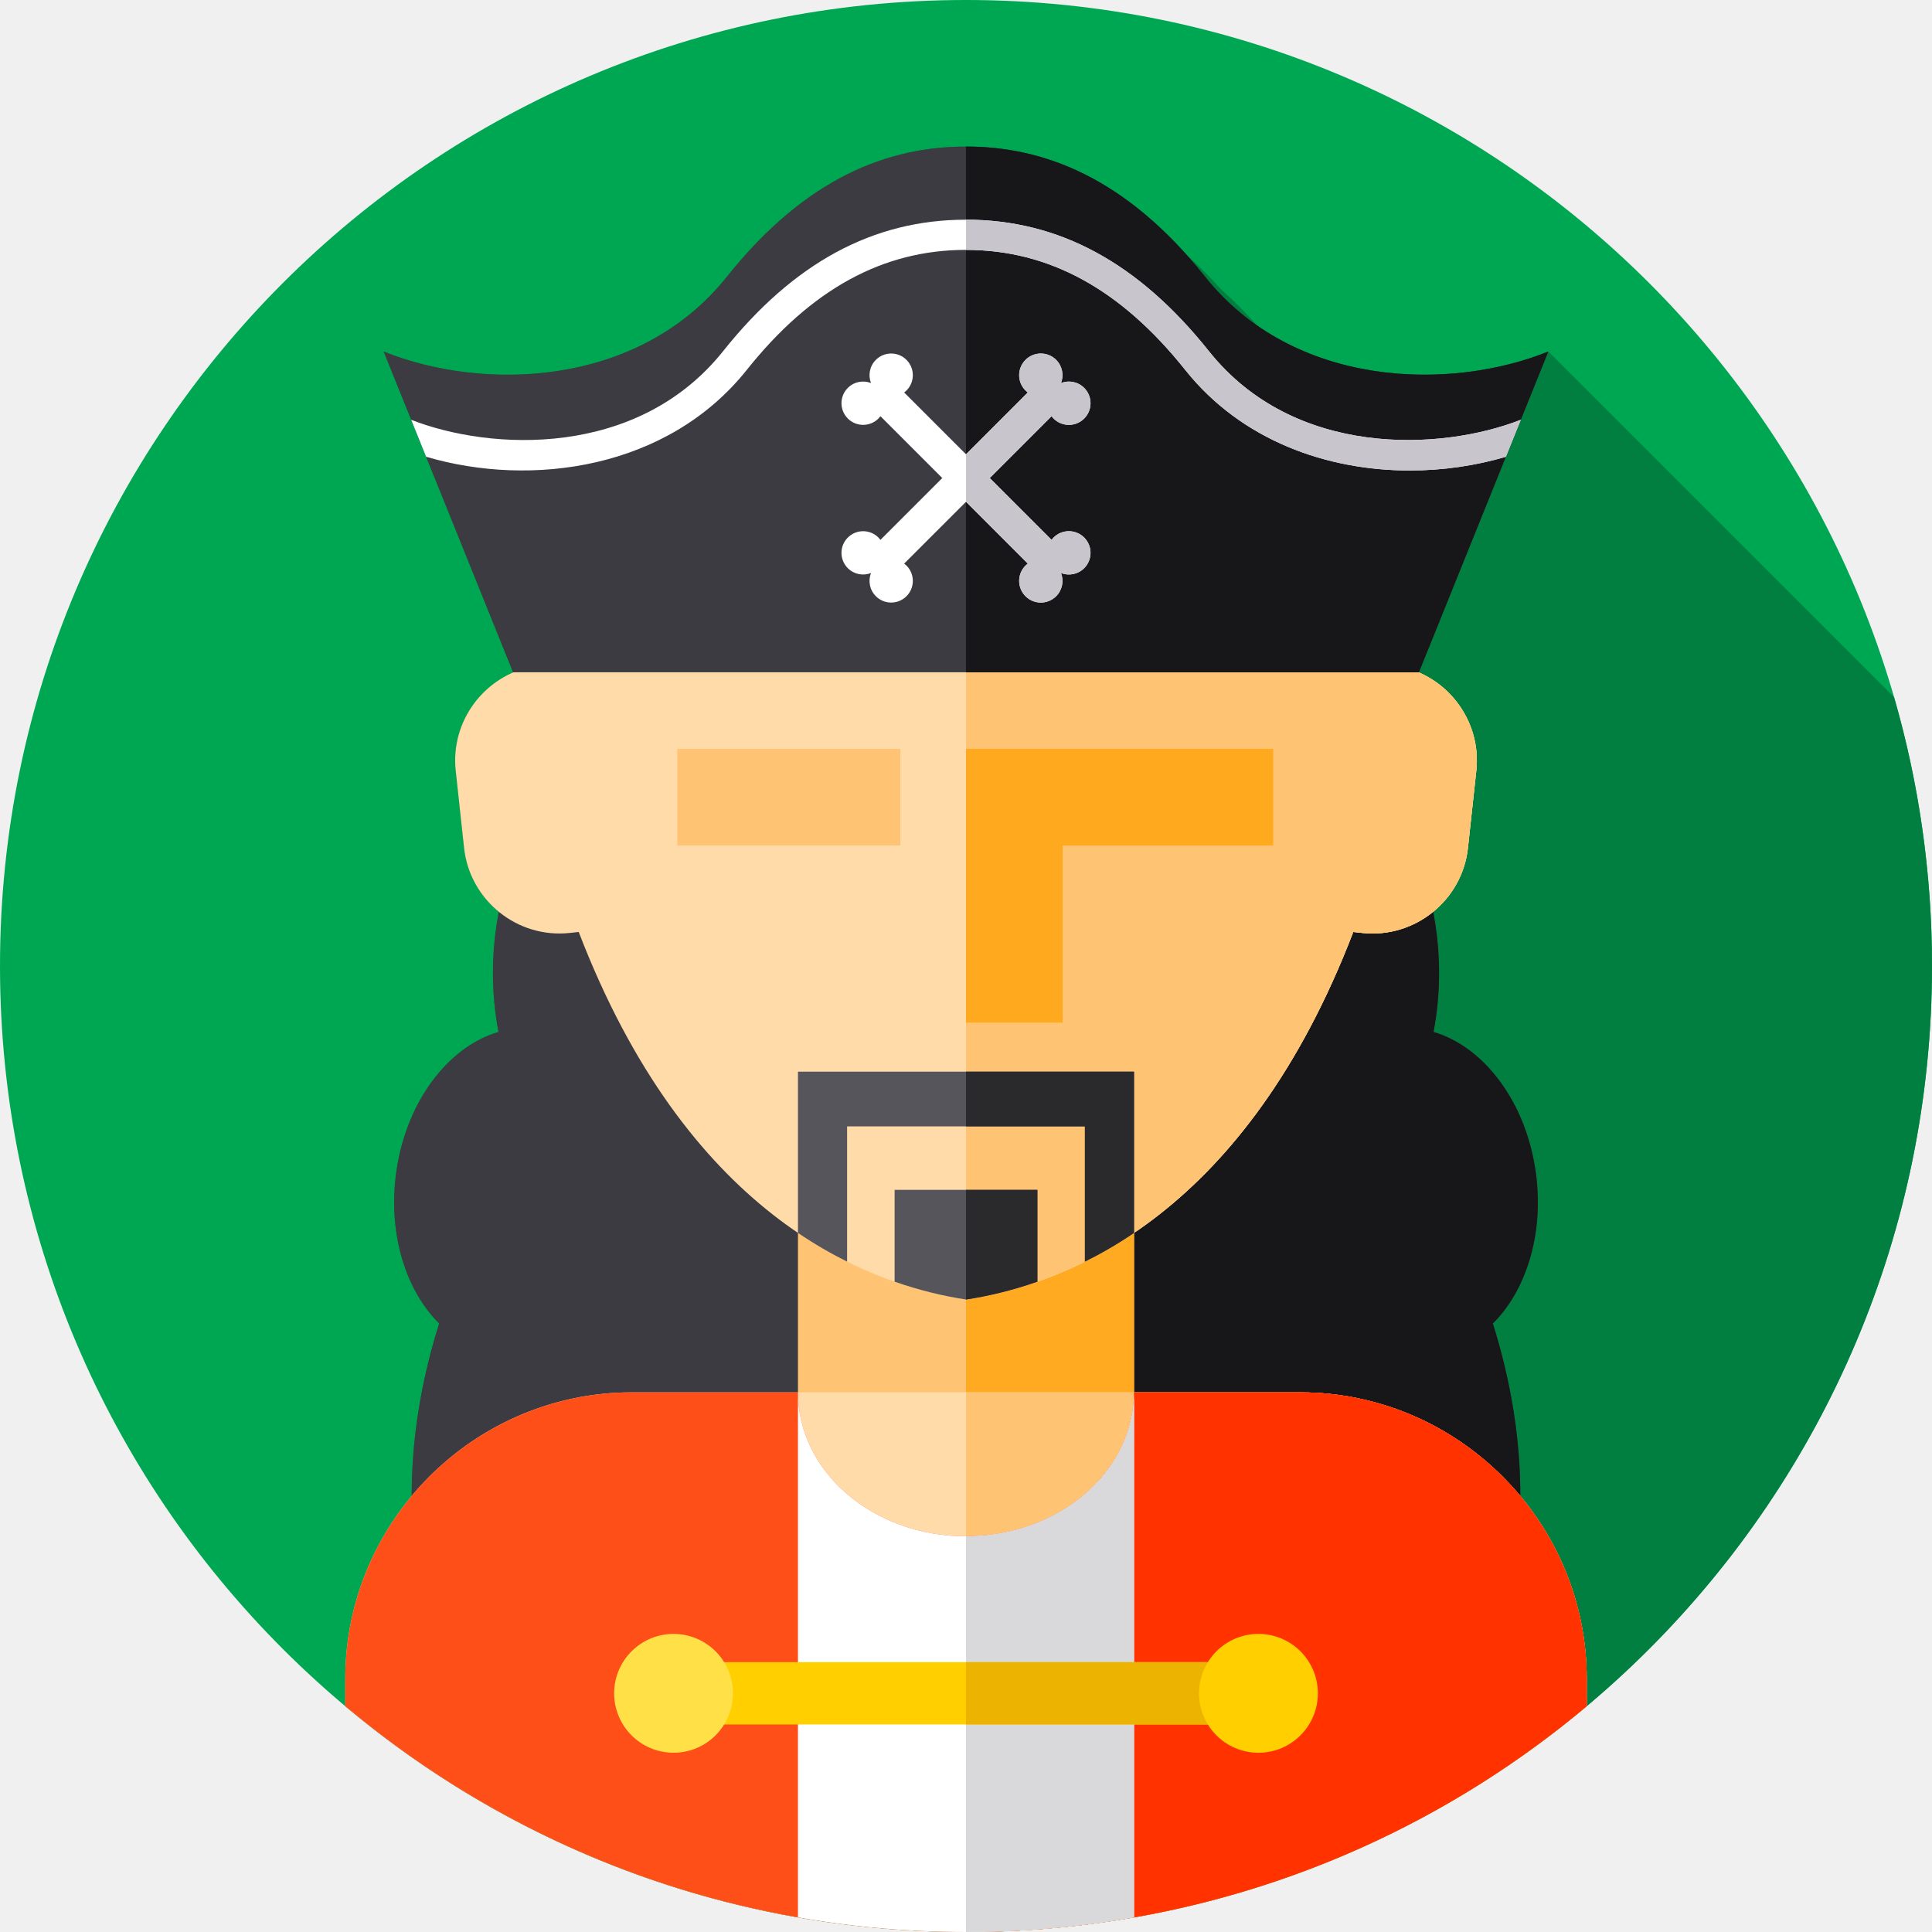
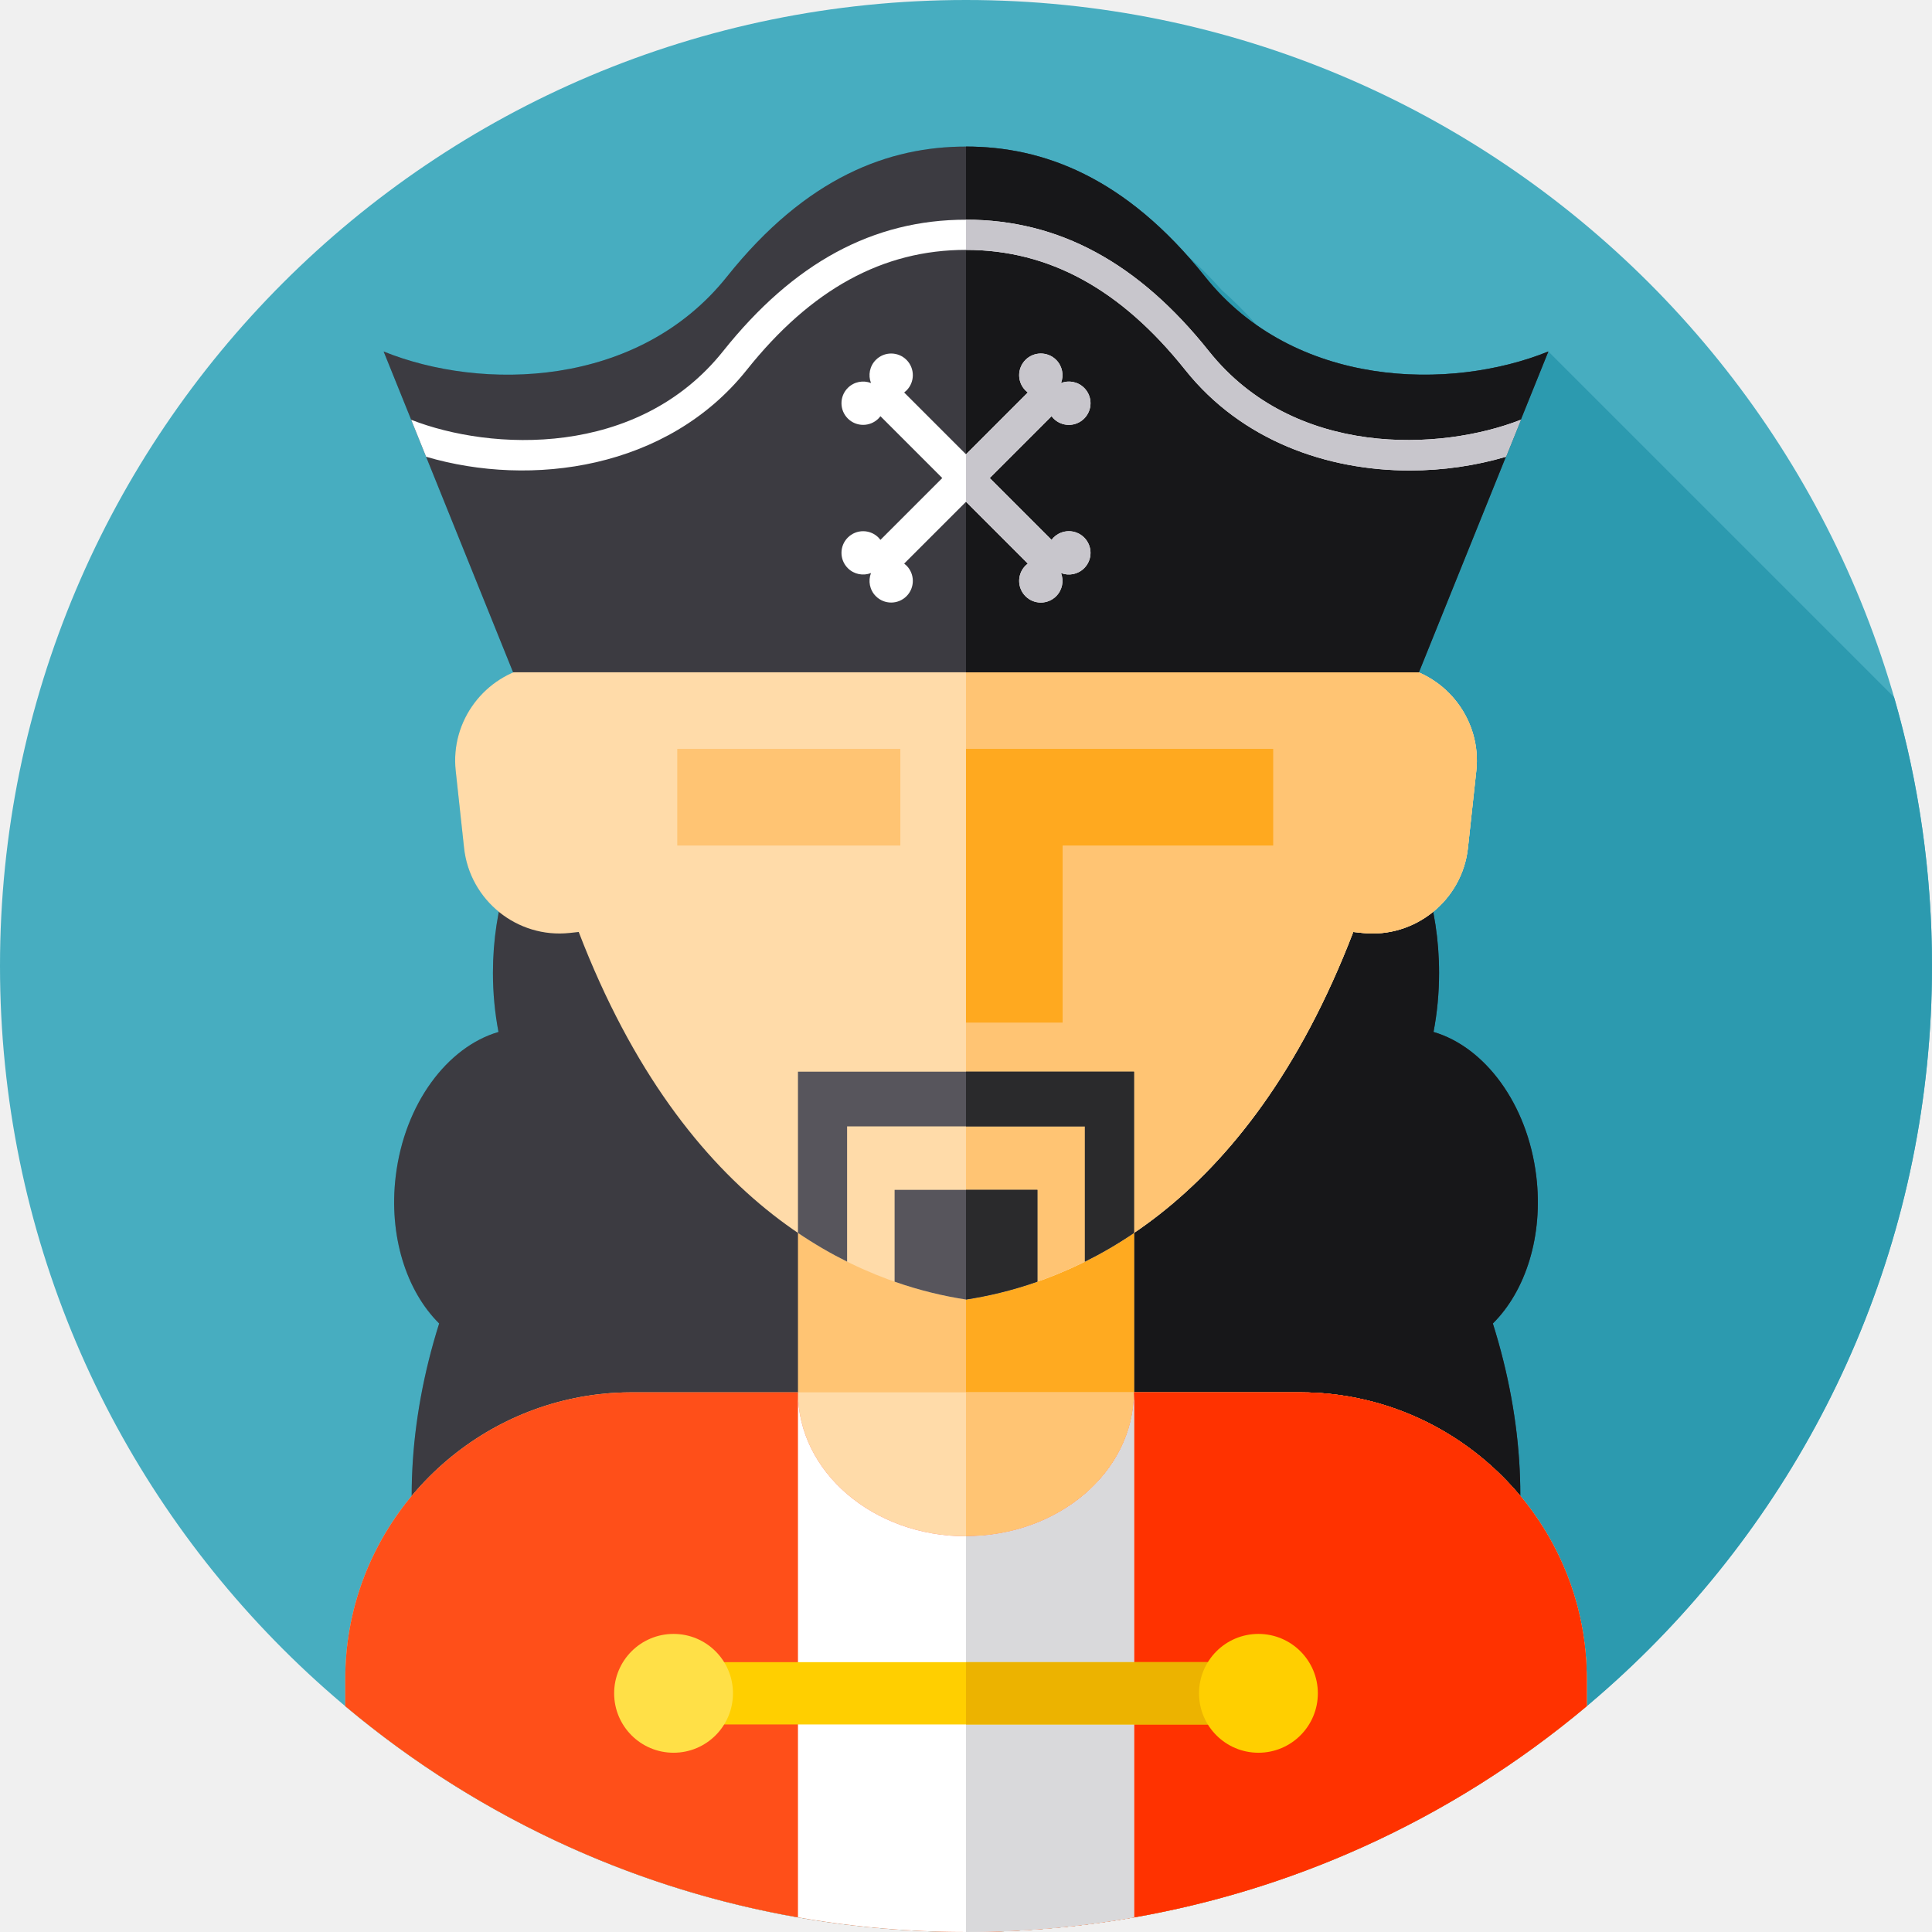
- <svg xmlns="http://www.w3.org/2000/svg" version="1.1" id="Layer_1" x="0px" y="0px" viewBox="0 0 512.001 512.001" style="enable-background:new 0 0 512.001 512.001;" xml:space="preserve">
-   <circle style="fill:#00A753;" cx="256" cy="256" r="256" />
-   <path style="fill:#007F40;" d="M512,256c0-24.723-3.516-48.623-10.056-71.24l-91.609-91.61c-21.422,8.675-53.364,9.642-77.122-6.868  c-0.054-0.048-0.108-0.096-0.161-0.143c-3.074-3.44-6.158-6.519-9.247-9.247c-3.073-3.44-6.158-6.519-9.246-9.246  C294.885,45.629,274.761,38.844,256,38.843c-20.292,0.001-42.179,7.923-63.365,34.49c-23.564,29.549-65.002,30.333-90.97,19.817  l34.308,85.016h0.109c-10.003,4.277-16.546,14.734-15.317,26.077l2.218,20.476c0.745,6.883,4.216,12.841,9.216,16.921  c-1.018,5.157-1.566,10.57-1.566,16.156c0,5.414,0.511,10.667,1.469,15.681c-13.586,3.98-24.902,19.04-27.225,38.165  c-1.928,15.872,2.832,30.505,11.501,39.094c-4.961,15.714-7.297,31.27-7.26,45.706C98.136,409.615,91.5,426.518,91.5,444.9v7.238  c0.149,0.125,0.296,0.251,0.445,0.376c1.167,0.975,2.345,1.938,3.53,2.892c0.318,0.257,0.635,0.514,0.955,0.769  c1.319,1.051,2.649,2.09,3.988,3.116C143.54,492.343,197.47,512,256,512C397.385,512,512,397.385,512,256z" />
-   <path style="fill:#3C3B41;" d="M407.123,311.642c-2.323-19.124-13.638-34.185-27.225-38.165c0.958-5.014,1.469-10.268,1.469-15.681  c0-34.763-20.996-62.956-46.941-63.121v-0.008H177.574v0.008c-25.945,0.165-46.941,28.359-46.941,63.121  c0,5.414,0.511,10.667,1.469,15.681c-13.586,3.98-24.902,19.04-27.225,38.165c-1.928,15.872,2.832,30.505,11.501,39.094  c-16.608,52.608-4.009,103.553,29.734,116.023c9.964,3.682,20.709,3.617,31.461,0.389v0.066h156.852v-0.066  c10.752,3.228,21.497,3.293,31.461-0.389c33.744-12.47,46.343-63.416,29.734-116.023  C404.291,342.147,409.051,327.514,407.123,311.642z" />
-   <path style="fill:#171719;" d="M395.62,350.74c16.61,52.6,4.01,103.55-29.73,116.02c-9.97,3.68-20.71,3.62-31.46,0.39v0.06H256  V194.67h78.43c25.94,0.17,46.94,28.36,46.94,63.13c0,5.41-0.51,10.66-1.47,15.68c13.58,3.98,24.9,19.04,27.22,38.16  C409.05,327.51,404.29,342.15,395.62,350.74z" />
-   <rect x="211.47" y="324.8" style="fill:#FFC473;" width="89.07" height="112.37" />
-   <rect x="256" y="324.8" style="fill:#FFAA20;" width="44.538" height="112.37" />
+ <svg xmlns="http://www.w3.org/2000/svg" version="1.1" id="Layer_1" x="0px" y="0px" viewBox="0 0 512.001 512.001" style="enable-background:new 0 0 512.001 512.001;" xml:space="preserve" width="512px" height="512px" class="">
  <g>
-     <path style="fill:#FFDBA9;" d="M370.651,176.562C365.865,106.095,305.768,66.101,256,66.101s-109.864,39.994-114.651,110.461   c-12.878,2.412-22.017,14.448-20.584,27.682l2.218,20.476c1.505,13.891,14.101,24.026,27.992,22.521l2.392-0.259   c28.436,74.02,74.325,93.077,102.634,97.406c28.309-4.329,74.198-23.386,102.634-97.406l2.392,0.259   c13.891,1.505,26.487-8.63,27.992-22.521l2.218-20.476C392.668,191.01,383.529,178.974,370.651,176.562z" />
-     <path style="fill:#FFDBA9;" d="M391.24,204.243l-2.22,20.48c-1.51,13.89-14.1,24.02-27.99,22.52l-2.4-0.26   c-28.43,74.02-74.32,93.07-102.63,97.4V88.843h66.54c25.63,18.7,45.44,48.48,48.11,87.72   C383.53,178.973,392.671,191.013,391.24,204.243z" />
+     <circle style="fill:#47ADC0" cx="256" cy="256" r="256" data-original="#00A753" class="" data-old_color="#00A753" />
+     <path style="fill:#2C9AAF" d="M512,256c0-24.723-3.516-48.623-10.056-71.24l-91.609-91.61c-21.422,8.675-53.364,9.642-77.122-6.868  c-0.054-0.048-0.108-0.096-0.161-0.143c-3.074-3.44-6.158-6.519-9.247-9.247c-3.073-3.44-6.158-6.519-9.246-9.246  C294.885,45.629,274.761,38.844,256,38.843c-20.292,0.001-42.179,7.923-63.365,34.49c-23.564,29.549-65.002,30.333-90.97,19.817  l34.308,85.016h0.109c-10.003,4.277-16.546,14.734-15.317,26.077l2.218,20.476c0.745,6.883,4.216,12.841,9.216,16.921  c-1.018,5.157-1.566,10.57-1.566,16.156c0,5.414,0.511,10.667,1.469,15.681c-13.586,3.98-24.902,19.04-27.225,38.165  c-1.928,15.872,2.832,30.505,11.501,39.094c-4.961,15.714-7.297,31.27-7.26,45.706C98.136,409.615,91.5,426.518,91.5,444.9v7.238  c0.149,0.125,0.296,0.251,0.445,0.376c1.167,0.975,2.345,1.938,3.53,2.892c0.318,0.257,0.635,0.514,0.955,0.769  c1.319,1.051,2.649,2.09,3.988,3.116C143.54,492.343,197.47,512,256,512C397.385,512,512,397.385,512,256z" data-original="#007F40" class="active-path" data-old_color="#007F40" />
+     <path style="fill:#3C3B41;" d="M407.123,311.642c-2.323-19.124-13.638-34.185-27.225-38.165c0.958-5.014,1.469-10.268,1.469-15.681  c0-34.763-20.996-62.956-46.941-63.121v-0.008H177.574v0.008c-25.945,0.165-46.941,28.359-46.941,63.121  c0,5.414,0.511,10.667,1.469,15.681c-13.586,3.98-24.902,19.04-27.225,38.165c-1.928,15.872,2.832,30.505,11.501,39.094  c-16.608,52.608-4.009,103.553,29.734,116.023c9.964,3.682,20.709,3.617,31.461,0.389v0.066h156.852v-0.066  c10.752,3.228,21.497,3.293,31.461-0.389c33.744-12.47,46.343-63.416,29.734-116.023  C404.291,342.147,409.051,327.514,407.123,311.642z" data-original="#3C3B41" />
+     <path style="fill:#171719;" d="M395.62,350.74c16.61,52.6,4.01,103.55-29.73,116.02c-9.97,3.68-20.71,3.62-31.46,0.39v0.06H256  V194.67h78.43c25.94,0.17,46.94,28.36,46.94,63.13c0,5.41-0.51,10.66-1.47,15.68c13.58,3.98,24.9,19.04,27.22,38.16  C409.05,327.51,404.29,342.15,395.62,350.74z" data-original="#171719" class="" />
+     <rect x="211.47" y="324.8" style="fill:#FFC473;" width="89.07" height="112.37" data-original="#FFC473" class="" />
+     <rect x="256" y="324.8" style="fill:#FFAA20;" width="44.538" height="112.37" data-original="#FFAA20" />
+     <g>
+       <path style="fill:#FFDBA9;" d="M370.651,176.562C365.865,106.095,305.768,66.101,256,66.101s-109.864,39.994-114.651,110.461   c-12.878,2.412-22.017,14.448-20.584,27.682l2.218,20.476c1.505,13.891,14.101,24.026,27.992,22.521l2.392-0.259   c28.436,74.02,74.325,93.077,102.634,97.406c28.309-4.329,74.198-23.386,102.634-97.406l2.392,0.259   c13.891,1.505,26.487-8.63,27.992-22.521l2.218-20.476C392.668,191.01,383.529,178.974,370.651,176.562z" data-original="#FFDBA9" class="" />
+       <path style="fill:#FFDBA9;" d="M391.24,204.243l-2.22,20.48c-1.51,13.89-14.1,24.02-27.99,22.52l-2.4-0.26   c-28.43,74.02-74.32,93.07-102.63,97.4V88.843h66.54c25.63,18.7,45.44,48.48,48.11,87.72   C383.53,178.973,392.671,191.013,391.24,204.243z" data-original="#FFDBA9" class="" />
+     </g>
+     <g>
+       <path style="fill:#FFC473;" d="M391.24,204.243l-2.22,20.48c-1.51,13.89-14.1,24.02-27.99,22.52l-2.4-0.26   c-28.43,74.02-74.32,93.07-102.63,97.4V66.103c49.09,0,108.23,38.91,114.43,107.6c0.09,0.99,0.16,1.94,0.22,2.86   C383.53,178.973,392.671,191.013,391.24,204.243z" data-original="#FFC473" class="" />
+       <rect x="179.48" y="198.46" style="fill:#FFC473;" width="59.12" height="25.615" data-original="#FFC473" class="" />
+     </g>
+     <polygon style="fill:#FFA91F;" points="255.996,198.456 255.996,271 281.611,271 281.611,224.071 337.412,224.071 337.412,198.456   " data-original="#FFA91F" class="" />
+     <path style="fill:#FFDBA9;" d="M420.5,444.9v7.25c-17.91,15.04-37.91,27.67-59.5,37.39c-1.35,0.61-2.71,1.21-4.08,1.79  C325.96,504.63,291.84,512,256,512s-69.96-7.37-100.92-20.67c-1.37-0.58-2.73-1.18-4.08-1.79c-21.59-9.72-41.59-22.35-59.5-37.39  v-7.25c0-36.11,25.57-66.55,59.5-74.11c0.34-0.07,0.69-0.15,1.04-0.22c0.35-0.07,0.7-0.15,1.05-0.21c0.13-0.03,0.26-0.06,0.39-0.08  c0.27-0.06,0.55-0.11,0.83-0.16c0.06-0.01,0.12-0.02,0.18-0.03c0.24-0.04,0.47-0.08,0.71-0.11c0.47-0.08,0.94-0.15,1.42-0.22  c0.09-0.01,0.19-0.03,0.28-0.04c0.12-0.02,0.23-0.03,0.35-0.05c0.27-0.04,0.54-0.08,0.82-0.11c0.04-0.01,0.09-0.01,0.13-0.02  c0.11-0.01,0.21-0.03,0.32-0.03c0.14-0.02,0.29-0.04,0.43-0.05c0.71-0.08,1.42-0.15,2.13-0.21c0.04,0,0.07-0.01,0.11-0.01  c0.23-0.02,0.46-0.04,0.69-0.06c0.05,0,0.11-0.01,0.16-0.01c0.4-0.02,0.79-0.05,1.19-0.07c0.69-0.04,1.39-0.07,2.09-0.09  s1.4-0.03,2.11-0.03h177.14c0.6,0,1.19,0.01,1.78,0.03h0.33c0.13,0,0.26,0.01,0.39,0.02c0.08,0,0.16,0,0.24,0.01  c0.49,0.01,0.97,0.03,1.45,0.06h0.01c0.4,0.02,0.79,0.05,1.19,0.07c0.05,0,0.11,0.01,0.16,0.01c0.23,0.02,0.46,0.04,0.69,0.06  c0.04,0,0.07,0.01,0.11,0.01c0.72,0.05,1.43,0.12,2.13,0.21c0.14,0.01,0.29,0.03,0.43,0.05c0.11,0,0.21,0.02,0.32,0.03  c0.04,0.01,0.09,0.01,0.13,0.02c0.28,0.03,0.55,0.07,0.82,0.11c0.12,0.02,0.23,0.03,0.35,0.05c0.08,0.01,0.17,0.02,0.25,0.04h0.03  c0.72,0.1,1.42,0.21,2.13,0.33c0.06,0.01,0.12,0.02,0.18,0.03c0.28,0.05,0.56,0.1,0.83,0.16c0.44,0.08,0.87,0.17,1.3,0.25  c0.27,0.06,0.53,0.12,0.79,0.18c0.13,0.02,0.26,0.05,0.39,0.08C394.93,378.35,420.5,408.79,420.5,444.9z" data-original="#FFDBA9" class="" />
+     <path style="fill:#FFC473;" d="M420.5,444.9v7.25c-17.91,15.04-37.91,27.67-59.5,37.39c-1.35,0.61-2.71,1.21-4.08,1.79  C325.96,504.63,291.84,512,256,512V368.98h88.57c0.6,0,1.19,0.01,1.78,0.03h0.33c0.13,0,0.26,0.01,0.39,0.02  c0.08,0,0.16,0,0.24,0.01c0.49,0.01,0.97,0.03,1.45,0.06h0.01c0.4,0.02,0.79,0.05,1.19,0.07c0.05,0,0.11,0.01,0.16,0.01  c0.23,0.02,0.46,0.04,0.69,0.06c0.04,0,0.07,0.01,0.11,0.01c0.72,0.05,1.43,0.12,2.13,0.21c0.14,0.01,0.29,0.03,0.43,0.05  c0.11,0,0.21,0.02,0.32,0.03c0.04,0.01,0.09,0.01,0.13,0.02c0.28,0.03,0.55,0.07,0.82,0.11c0.12,0.02,0.23,0.03,0.35,0.05  c0.08,0.01,0.17,0.02,0.25,0.04h0.03c0.72,0.1,1.42,0.21,2.13,0.33c0.06,0.01,0.12,0.02,0.18,0.03c0.28,0.05,0.56,0.1,0.83,0.16  c0.44,0.08,0.87,0.17,1.3,0.25c0.27,0.06,0.53,0.12,0.79,0.18c0.13,0.02,0.26,0.05,0.39,0.08  C394.93,378.35,420.5,408.79,420.5,444.9z" data-original="#FFC473" class="" />
+     <path style="fill:#FF4F19;" d="M420.5,444.9v7.25c-17.91,15.04-37.91,27.67-59.5,37.39c-1.35,0.61-2.71,1.21-4.08,1.79  c-18.96,8.146-39.111,14.052-60.109,17.417c-0.039,0.006-0.077,0.012-0.116,0.018c-2.012,0.321-4.032,0.618-6.059,0.892  c-0.687,0.093-1.375,0.186-2.064,0.274c-0.801,0.102-1.603,0.201-2.407,0.296c-1.265,0.149-2.533,0.289-3.804,0.42  c-0.517,0.053-1.035,0.104-1.552,0.154c-1.394,0.135-2.792,0.257-4.193,0.369c-0.47,0.037-0.94,0.074-1.41,0.109  c-1.681,0.125-3.366,0.24-5.056,0.332c-0.94,0.05-1.88,0.1-2.82,0.14c-0.77,0.03-1.55,0.06-2.33,0.09c-0.76,0.03-1.53,0.05-2.3,0.07  c-0.76,0.02-1.53,0.04-2.3,0.05c-0.52,0.01-1.04,0.02-1.55,0.02c-0.95,0.01-1.9,0.02-2.85,0.02c-0.95,0-1.9-0.01-2.85-0.02  c-0.51,0-1.03-0.01-1.55-0.02c-0.77-0.01-1.54-0.03-2.3-0.05c-0.77-0.02-1.54-0.04-2.3-0.07c-0.78-0.03-1.56-0.06-2.33-0.09  c-0.94-0.04-1.88-0.09-2.82-0.14c-1.69-0.092-3.374-0.207-5.056-0.332c-0.471-0.035-0.941-0.072-1.411-0.109  c-1.401-0.112-2.799-0.234-4.193-0.369c-0.518-0.05-1.035-0.101-1.553-0.154c-1.271-0.131-2.539-0.271-3.804-0.42  c-0.804-0.094-1.606-0.194-2.407-0.296c-0.689-0.088-1.376-0.181-2.064-0.274c-2.027-0.274-4.047-0.57-6.059-0.892  c-0.039-0.006-0.077-0.012-0.116-0.018c-20.998-3.364-41.149-9.27-60.109-17.417c-1.37-0.58-2.73-1.18-4.08-1.79  c-21.59-9.72-41.59-22.35-59.5-37.39v-7.25c0-36.11,25.57-66.55,59.5-74.11c0.34-0.07,0.69-0.15,1.04-0.22  c0.35-0.07,0.7-0.15,1.05-0.21c0.13-0.03,0.26-0.06,0.39-0.08c0.27-0.06,0.55-0.11,0.83-0.16l0.18-0.03  c0.24-0.04,0.47-0.08,0.71-0.11c0.47-0.08,0.94-0.15,1.42-0.22c0.09-0.01,0.19-0.03,0.28-0.04c0.12-0.02,0.23-0.03,0.35-0.05  c0.27-0.04,0.54-0.08,0.82-0.11c0.04-0.01,0.09-0.01,0.13-0.02c0.11-0.01,0.21-0.03,0.32-0.03c0.14-0.02,0.29-0.04,0.43-0.05  c0.71-0.08,1.42-0.15,2.13-0.21c0.04,0,0.07-0.01,0.11-0.01c0.23-0.02,0.46-0.04,0.69-0.06c0.05,0,0.11-0.01,0.16-0.01  c0.4-0.02,0.79-0.05,1.19-0.07c0.69-0.04,1.39-0.07,2.09-0.09s1.4-0.03,2.11-0.03h44.04c0,21.07,19.93,38.15,44.53,38.15  s44.53-17.08,44.53-38.15h44.04c0.6,0,1.19,0.01,1.78,0.03h0.33c0.13,0,0.26,0.01,0.39,0.02c0.08,0,0.16,0,0.24,0.01  c0.49,0.01,0.97,0.03,1.45,0.06h0.01c0.4,0.02,0.79,0.05,1.19,0.07c0.05,0,0.11,0.01,0.16,0.01c0.23,0.02,0.46,0.04,0.69,0.06  c0.04,0,0.07,0.01,0.11,0.01c0.72,0.05,1.43,0.12,2.13,0.21c0.14,0.01,0.29,0.03,0.43,0.05c0.11,0,0.21,0.02,0.32,0.03  c0.04,0.01,0.09,0.01,0.13,0.02c0.28,0.03,0.55,0.07,0.82,0.11c0.12,0.02,0.23,0.03,0.35,0.05c0.08,0.01,0.17,0.02,0.25,0.04h0.03  c0.72,0.1,1.42,0.21,2.13,0.33l0.18,0.03c0.28,0.05,0.56,0.1,0.83,0.16c0.44,0.08,0.87,0.17,1.3,0.25c0.27,0.06,0.53,0.12,0.79,0.18  c0.13,0.02,0.26,0.05,0.39,0.08C394.93,378.35,420.5,408.79,420.5,444.9z" data-original="#FF4F19" class="" />
+     <path style="fill:#FF3200;" d="M420.5,444.9v7.25c-17.91,15.04-37.91,27.67-59.5,37.39c-1.35,0.61-2.71,1.21-4.08,1.79  c-18.96,8.15-39.11,14.05-60.11,17.42c-0.04,0-0.08,0.01-0.12,0.01c-2.01,0.33-4.03,0.62-6.05,0.9c-0.69,0.09-1.38,0.18-2.07,0.27  c-0.8,0.1-1.6,0.2-2.4,0.3c-1.27,0.15-2.54,0.29-3.81,0.42c-0.52,0.05-1.03,0.1-1.55,0.15c-1.4,0.14-2.79,0.26-4.19,0.37  c-0.47,0.04-0.94,0.07-1.41,0.11c-1.69,0.12-3.37,0.24-5.06,0.33c-0.94,0.05-1.88,0.1-2.82,0.14c-0.77,0.03-1.55,0.06-2.33,0.09  c-0.76,0.03-1.53,0.05-2.3,0.07c-0.76,0.02-1.53,0.04-2.3,0.05c-0.52,0.01-1.04,0.02-1.55,0.02c-0.95,0.01-1.9,0.02-2.85,0.02  V407.13c24.6,0,44.53-17.08,44.53-38.15h44.04c0.6,0,1.19,0.01,1.78,0.03h0.33c0.13,0,0.26,0.01,0.39,0.02c0.08,0,0.16,0,0.24,0.01  c0.49,0.01,0.97,0.03,1.45,0.06h0.01c0.4,0.02,0.79,0.05,1.19,0.07c0.05,0,0.11,0.01,0.16,0.01c0.23,0.02,0.46,0.04,0.69,0.06  c0.04,0,0.07,0.01,0.11,0.01c0.72,0.05,1.43,0.12,2.13,0.21c0.14,0.01,0.29,0.03,0.43,0.05c0.11,0,0.21,0.02,0.32,0.03  c0.04,0.01,0.09,0.01,0.13,0.02c0.28,0.03,0.55,0.07,0.82,0.11c0.12,0.02,0.23,0.03,0.35,0.05c0.08,0.01,0.17,0.02,0.25,0.04h0.03  c0.72,0.1,1.42,0.21,2.13,0.33l0.18,0.03c0.28,0.05,0.56,0.1,0.83,0.16c0.44,0.08,0.87,0.17,1.3,0.25c0.27,0.06,0.53,0.12,0.79,0.18  c0.13,0.02,0.26,0.05,0.39,0.08C394.93,378.35,420.5,408.79,420.5,444.9z" data-original="#FF3200" class="" />
+     <g>
+       <path style="fill:#57555C;" d="M211.47,284v42.74c4.39,2.97,8.75,5.49,13.02,7.61V298.5h63.02v35.85   c4.27-2.12,8.63-4.64,13.02-7.61V284H211.47z" data-original="#57555C" />
+       <path style="fill:#57555C;" d="M274.921,315.33v24.33c-6.82,2.39-13.23,3.86-18.92,4.73c-5.69-0.87-12.1-2.34-18.92-4.73v-24.33   H274.921z" data-original="#57555C" />
+     </g>
+     <g>
+       <path style="fill:#2A2A2C;" d="M256,284v14.5h31.51v35.85c4.27-2.12,8.63-4.64,13.02-7.61V284H256z" data-original="#2A2A2C" />
+       <path style="fill:#2A2A2C;" d="M274.921,315.33v24.33c-6.82,2.39-13.23,3.86-18.92,4.73v-29.06H274.921z" data-original="#2A2A2C" />
+     </g>
+     <path style="fill:#3C3B41;" d="M319.365,73.333C298.18,46.766,276.292,38.844,256,38.843c-20.292,0.001-42.179,7.923-63.365,34.49  c-23.564,29.549-65.002,30.333-90.97,19.817l34.308,85.016h240.054l34.308-85.016C384.367,103.667,342.929,102.882,319.365,73.333z" data-original="#3C3B41" />
+     <path style="fill:#171719;" d="M410.33,93.15l-34.3,85.02H256V38.84c20.29,0,42.18,7.93,63.37,34.49  C342.93,102.88,384.37,103.67,410.33,93.15z" data-original="#171719" class="" />
+     <path style="fill:#FFFFFF;" d="M320.369,93.061C301.676,69.618,280.62,58.222,256,58.221c-24.62,0.001-45.676,11.398-64.369,34.84  c-22.629,28.377-61.551,26.466-82.664,18.183l3.955,9.801c27.939,8.227,64.024,3.263,84.963-22.996  C214.963,76.633,233.973,66.222,256,66.221c22.027,0.001,41.037,10.412,58.115,31.829c14.941,18.737,37.593,26.636,59.496,26.636  c8.791,0,17.461-1.276,25.463-3.631l3.959-9.81C381.919,119.527,343,121.438,320.369,93.061z" data-original="#FFFFFF" />
+     <path style="fill:#C8C6CC;" d="M403.03,111.24l-3.96,9.81c-8,2.36-16.67,3.64-25.46,3.64c-21.9,0-44.55-7.9-59.49-26.64  C297.04,76.63,278.03,66.22,256,66.22v-8c24.62,0,45.68,11.4,64.37,34.84C343,121.44,381.921,119.53,403.03,111.24z" data-original="#C8C6CC" class="" />
+     <path style="fill:#FFFFFF;" d="M300.53,368.98v139.14c-9.94,1.75-20.08,2.93-30.38,3.49c-0.94,0.05-1.88,0.1-2.82,0.14  c-0.77,0.03-1.55,0.06-2.33,0.09c-0.76,0.03-1.53,0.05-2.3,0.07c-0.76,0.02-1.53,0.04-2.3,0.05c-0.52,0.01-1.04,0.02-1.55,0.02  c-0.95,0.01-1.9,0.02-2.85,0.02c-0.95,0-1.9-0.01-2.85-0.02c-0.51,0-1.03-0.01-1.55-0.02c-0.77-0.01-1.54-0.03-2.3-0.05  c-0.77-0.02-1.54-0.04-2.3-0.07c-0.78-0.03-1.56-0.06-2.33-0.09c-0.94-0.04-1.88-0.09-2.82-0.14c-10.3-0.56-20.44-1.74-30.38-3.49  V368.98c0,21.07,19.93,38.15,44.53,38.15S300.53,390.05,300.53,368.98z" data-original="#FFFFFF" />
+     <path style="fill:#D9D9DB;" d="M300.53,368.98v139.14c-9.94,1.75-20.08,2.93-30.38,3.49c-0.94,0.05-1.88,0.1-2.82,0.14  c-0.77,0.03-1.55,0.06-2.33,0.09c-0.76,0.03-1.53,0.05-2.3,0.07c-0.76,0.02-1.53,0.04-2.3,0.05c-0.52,0.01-1.04,0.02-1.55,0.02  c-0.95,0.01-1.9,0.02-2.85,0.02V407.13C280.6,407.13,300.53,390.05,300.53,368.98z" data-original="#D9D9DB" />
+     <path style="fill:#FFFFFF;" d="M279.202,142.457c-0.194,0.194-0.37,0.4-0.53,0.613l-16.384-16.384l16.384-16.384  c0.16,0.213,0.336,0.419,0.53,0.613c2.241,2.241,5.876,2.241,8.117,0s2.241-5.876,0-8.117c-1.66-1.66-4.084-2.089-6.14-1.29  c0.799-2.056,0.37-4.48-1.29-6.14c-2.241-2.241-5.875-2.241-8.117,0c-2.241,2.242-2.241,5.876,0,8.117  c0.194,0.194,0.4,0.37,0.613,0.53L256,120.398l-16.384-16.384c0.213-0.16,0.419-0.336,0.613-0.53c2.241-2.241,2.241-5.875,0-8.117  c-2.242-2.241-5.876-2.241-8.117,0c-1.66,1.66-2.089,4.084-1.29,6.14c-2.056-0.799-4.48-0.37-6.14,1.29  c-2.242,2.241-2.242,5.876,0,8.117s5.876,2.241,8.117,0c0.194-0.194,0.37-0.4,0.53-0.613l16.384,16.384l-16.384,16.384  c-0.161-0.213-0.336-0.419-0.53-0.613c-2.242-2.242-5.876-2.242-8.117,0c-2.242,2.241-2.242,5.876,0,8.117  c1.66,1.66,4.084,2.089,6.14,1.29c-0.799,2.056-0.37,4.48,1.29,6.14c2.241,2.242,5.875,2.242,8.117,0  c2.241-2.241,2.241-5.875,0-8.117c-0.194-0.194-0.4-0.37-0.613-0.53L256,132.973l16.384,16.384c-0.213,0.16-0.419,0.336-0.613,0.53  c-2.241,2.241-2.241,5.876,0,8.117c2.241,2.242,5.875,2.242,8.117,0c1.66-1.66,2.089-4.084,1.29-6.14  c2.056,0.799,4.48,0.37,6.14-1.29c2.241-2.241,2.241-5.876,0-8.117C285.078,140.215,281.443,140.215,279.202,142.457z" data-original="#FFFFFF" />
+     <path style="fill:#C8C6CC;" d="M287.32,142.46c2.24,2.24,2.24,5.87,0,8.11c-1.66,1.66-4.08,2.09-6.14,1.29  c0.8,2.06,0.37,4.48-1.29,6.14c-2.24,2.25-5.88,2.25-8.12,0c-2.24-2.24-2.24-5.87,0-8.11c0.2-0.2,0.4-0.37,0.61-0.53L256,132.97  V120.4l16.38-16.39c-0.21-0.16-0.41-0.33-0.61-0.53c-2.24-2.24-2.24-5.87,0-8.11s5.88-2.24,8.12,0c1.66,1.66,2.09,4.08,1.29,6.14  c2.06-0.8,4.48-0.37,6.14,1.29c2.24,2.24,2.24,5.87,0,8.11c-2.24,2.25-5.88,2.25-8.12,0c-0.19-0.19-0.37-0.4-0.53-0.61l-16.38,16.39  l16.38,16.38c0.16-0.21,0.34-0.42,0.53-0.61C281.44,140.22,285.08,140.22,287.32,142.46z" data-original="#C8C6CC" class="" />
+     <rect x="188.15" y="440.49" style="fill:#FFCF00;" width="135.69" height="16.51" data-original="#FFCF00" />
+     <rect x="256" y="440.49" style="fill:#ECB300;" width="67.847" height="16.51" data-original="#ECB300" />
+     <circle style="fill:#FFE047;" cx="178.5" cy="448.75" r="15.745" data-original="#FFE047" class="" />
+     <circle style="fill:#FFCF00;" cx="333.5" cy="448.75" r="15.745" data-original="#FFCF00" />
  </g>
-   <g>
-     <path style="fill:#FFC473;" d="M391.24,204.243l-2.22,20.48c-1.51,13.89-14.1,24.02-27.99,22.52l-2.4-0.26   c-28.43,74.02-74.32,93.07-102.63,97.4V66.103c49.09,0,108.23,38.91,114.43,107.6c0.09,0.99,0.16,1.94,0.22,2.86   C383.53,178.973,392.671,191.013,391.24,204.243z" />
-     <rect x="179.48" y="198.46" style="fill:#FFC473;" width="59.12" height="25.615" />
-   </g>
-   <polygon style="fill:#FFA91F;" points="255.996,198.456 255.996,271 281.611,271 281.611,224.071 337.412,224.071 337.412,198.456   " />
-   <path style="fill:#FFDBA9;" d="M420.5,444.9v7.25c-17.91,15.04-37.91,27.67-59.5,37.39c-1.35,0.61-2.71,1.21-4.08,1.79  C325.96,504.63,291.84,512,256,512s-69.96-7.37-100.92-20.67c-1.37-0.58-2.73-1.18-4.08-1.79c-21.59-9.72-41.59-22.35-59.5-37.39  v-7.25c0-36.11,25.57-66.55,59.5-74.11c0.34-0.07,0.69-0.15,1.04-0.22c0.35-0.07,0.7-0.15,1.05-0.21c0.13-0.03,0.26-0.06,0.39-0.08  c0.27-0.06,0.55-0.11,0.83-0.16c0.06-0.01,0.12-0.02,0.18-0.03c0.24-0.04,0.47-0.08,0.71-0.11c0.47-0.08,0.94-0.15,1.42-0.22  c0.09-0.01,0.19-0.03,0.28-0.04c0.12-0.02,0.23-0.03,0.35-0.05c0.27-0.04,0.54-0.08,0.82-0.11c0.04-0.01,0.09-0.01,0.13-0.02  c0.11-0.01,0.21-0.03,0.32-0.03c0.14-0.02,0.29-0.04,0.43-0.05c0.71-0.08,1.42-0.15,2.13-0.21c0.04,0,0.07-0.01,0.11-0.01  c0.23-0.02,0.46-0.04,0.69-0.06c0.05,0,0.11-0.01,0.16-0.01c0.4-0.02,0.79-0.05,1.19-0.07c0.69-0.04,1.39-0.07,2.09-0.09  s1.4-0.03,2.11-0.03h177.14c0.6,0,1.19,0.01,1.78,0.03h0.33c0.13,0,0.26,0.01,0.39,0.02c0.08,0,0.16,0,0.24,0.01  c0.49,0.01,0.97,0.03,1.45,0.06h0.01c0.4,0.02,0.79,0.05,1.19,0.07c0.05,0,0.11,0.01,0.16,0.01c0.23,0.02,0.46,0.04,0.69,0.06  c0.04,0,0.07,0.01,0.11,0.01c0.72,0.05,1.43,0.12,2.13,0.21c0.14,0.01,0.29,0.03,0.43,0.05c0.11,0,0.21,0.02,0.32,0.03  c0.04,0.01,0.09,0.01,0.13,0.02c0.28,0.03,0.55,0.07,0.82,0.11c0.12,0.02,0.23,0.03,0.35,0.05c0.08,0.01,0.17,0.02,0.25,0.04h0.03  c0.72,0.1,1.42,0.21,2.13,0.33c0.06,0.01,0.12,0.02,0.18,0.03c0.28,0.05,0.56,0.1,0.83,0.16c0.44,0.08,0.87,0.17,1.3,0.25  c0.27,0.06,0.53,0.12,0.79,0.18c0.13,0.02,0.26,0.05,0.39,0.08C394.93,378.35,420.5,408.79,420.5,444.9z" />
-   <path style="fill:#FFC473;" d="M420.5,444.9v7.25c-17.91,15.04-37.91,27.67-59.5,37.39c-1.35,0.61-2.71,1.21-4.08,1.79  C325.96,504.63,291.84,512,256,512V368.98h88.57c0.6,0,1.19,0.01,1.78,0.03h0.33c0.13,0,0.26,0.01,0.39,0.02  c0.08,0,0.16,0,0.24,0.01c0.49,0.01,0.97,0.03,1.45,0.06h0.01c0.4,0.02,0.79,0.05,1.19,0.07c0.05,0,0.11,0.01,0.16,0.01  c0.23,0.02,0.46,0.04,0.69,0.06c0.04,0,0.07,0.01,0.11,0.01c0.72,0.05,1.43,0.12,2.13,0.21c0.14,0.01,0.29,0.03,0.43,0.05  c0.11,0,0.21,0.02,0.32,0.03c0.04,0.01,0.09,0.01,0.13,0.02c0.28,0.03,0.55,0.07,0.82,0.11c0.12,0.02,0.23,0.03,0.35,0.05  c0.08,0.01,0.17,0.02,0.25,0.04h0.03c0.72,0.1,1.42,0.21,2.13,0.33c0.06,0.01,0.12,0.02,0.18,0.03c0.28,0.05,0.56,0.1,0.83,0.16  c0.44,0.08,0.87,0.17,1.3,0.25c0.27,0.06,0.53,0.12,0.79,0.18c0.13,0.02,0.26,0.05,0.39,0.08  C394.93,378.35,420.5,408.79,420.5,444.9z" />
-   <path style="fill:#FF4F19;" d="M420.5,444.9v7.25c-17.91,15.04-37.91,27.67-59.5,37.39c-1.35,0.61-2.71,1.21-4.08,1.79  c-18.96,8.146-39.111,14.052-60.109,17.417c-0.039,0.006-0.077,0.012-0.116,0.018c-2.012,0.321-4.032,0.618-6.059,0.892  c-0.687,0.093-1.375,0.186-2.064,0.274c-0.801,0.102-1.603,0.201-2.407,0.296c-1.265,0.149-2.533,0.289-3.804,0.42  c-0.517,0.053-1.035,0.104-1.552,0.154c-1.394,0.135-2.792,0.257-4.193,0.369c-0.47,0.037-0.94,0.074-1.41,0.109  c-1.681,0.125-3.366,0.24-5.056,0.332c-0.94,0.05-1.88,0.1-2.82,0.14c-0.77,0.03-1.55,0.06-2.33,0.09c-0.76,0.03-1.53,0.05-2.3,0.07  c-0.76,0.02-1.53,0.04-2.3,0.05c-0.52,0.01-1.04,0.02-1.55,0.02c-0.95,0.01-1.9,0.02-2.85,0.02c-0.95,0-1.9-0.01-2.85-0.02  c-0.51,0-1.03-0.01-1.55-0.02c-0.77-0.01-1.54-0.03-2.3-0.05c-0.77-0.02-1.54-0.04-2.3-0.07c-0.78-0.03-1.56-0.06-2.33-0.09  c-0.94-0.04-1.88-0.09-2.82-0.14c-1.69-0.092-3.374-0.207-5.056-0.332c-0.471-0.035-0.941-0.072-1.411-0.109  c-1.401-0.112-2.799-0.234-4.193-0.369c-0.518-0.05-1.035-0.101-1.553-0.154c-1.271-0.131-2.539-0.271-3.804-0.42  c-0.804-0.094-1.606-0.194-2.407-0.296c-0.689-0.088-1.376-0.181-2.064-0.274c-2.027-0.274-4.047-0.57-6.059-0.892  c-0.039-0.006-0.077-0.012-0.116-0.018c-20.998-3.364-41.149-9.27-60.109-17.417c-1.37-0.58-2.73-1.18-4.08-1.79  c-21.59-9.72-41.59-22.35-59.5-37.39v-7.25c0-36.11,25.57-66.55,59.5-74.11c0.34-0.07,0.69-0.15,1.04-0.22  c0.35-0.07,0.7-0.15,1.05-0.21c0.13-0.03,0.26-0.06,0.39-0.08c0.27-0.06,0.55-0.11,0.83-0.16l0.18-0.03  c0.24-0.04,0.47-0.08,0.71-0.11c0.47-0.08,0.94-0.15,1.42-0.22c0.09-0.01,0.19-0.03,0.28-0.04c0.12-0.02,0.23-0.03,0.35-0.05  c0.27-0.04,0.54-0.08,0.82-0.11c0.04-0.01,0.09-0.01,0.13-0.02c0.11-0.01,0.21-0.03,0.32-0.03c0.14-0.02,0.29-0.04,0.43-0.05  c0.71-0.08,1.42-0.15,2.13-0.21c0.04,0,0.07-0.01,0.11-0.01c0.23-0.02,0.46-0.04,0.69-0.06c0.05,0,0.11-0.01,0.16-0.01  c0.4-0.02,0.79-0.05,1.19-0.07c0.69-0.04,1.39-0.07,2.09-0.09s1.4-0.03,2.11-0.03h44.04c0,21.07,19.93,38.15,44.53,38.15  s44.53-17.08,44.53-38.15h44.04c0.6,0,1.19,0.01,1.78,0.03h0.33c0.13,0,0.26,0.01,0.39,0.02c0.08,0,0.16,0,0.24,0.01  c0.49,0.01,0.97,0.03,1.45,0.06h0.01c0.4,0.02,0.79,0.05,1.19,0.07c0.05,0,0.11,0.01,0.16,0.01c0.23,0.02,0.46,0.04,0.69,0.06  c0.04,0,0.07,0.01,0.11,0.01c0.72,0.05,1.43,0.12,2.13,0.21c0.14,0.01,0.29,0.03,0.43,0.05c0.11,0,0.21,0.02,0.32,0.03  c0.04,0.01,0.09,0.01,0.13,0.02c0.28,0.03,0.55,0.07,0.82,0.11c0.12,0.02,0.23,0.03,0.35,0.05c0.08,0.01,0.17,0.02,0.25,0.04h0.03  c0.72,0.1,1.42,0.21,2.13,0.33l0.18,0.03c0.28,0.05,0.56,0.1,0.83,0.16c0.44,0.08,0.87,0.17,1.3,0.25c0.27,0.06,0.53,0.12,0.79,0.18  c0.13,0.02,0.26,0.05,0.39,0.08C394.93,378.35,420.5,408.79,420.5,444.9z" />
-   <path style="fill:#FF3200;" d="M420.5,444.9v7.25c-17.91,15.04-37.91,27.67-59.5,37.39c-1.35,0.61-2.71,1.21-4.08,1.79  c-18.96,8.15-39.11,14.05-60.11,17.42c-0.04,0-0.08,0.01-0.12,0.01c-2.01,0.33-4.03,0.62-6.05,0.9c-0.69,0.09-1.38,0.18-2.07,0.27  c-0.8,0.1-1.6,0.2-2.4,0.3c-1.27,0.15-2.54,0.29-3.81,0.42c-0.52,0.05-1.03,0.1-1.55,0.15c-1.4,0.14-2.79,0.26-4.19,0.37  c-0.47,0.04-0.94,0.07-1.41,0.11c-1.69,0.12-3.37,0.24-5.06,0.33c-0.94,0.05-1.88,0.1-2.82,0.14c-0.77,0.03-1.55,0.06-2.33,0.09  c-0.76,0.03-1.53,0.05-2.3,0.07c-0.76,0.02-1.53,0.04-2.3,0.05c-0.52,0.01-1.04,0.02-1.55,0.02c-0.95,0.01-1.9,0.02-2.85,0.02  V407.13c24.6,0,44.53-17.08,44.53-38.15h44.04c0.6,0,1.19,0.01,1.78,0.03h0.33c0.13,0,0.26,0.01,0.39,0.02c0.08,0,0.16,0,0.24,0.01  c0.49,0.01,0.97,0.03,1.45,0.06h0.01c0.4,0.02,0.79,0.05,1.19,0.07c0.05,0,0.11,0.01,0.16,0.01c0.23,0.02,0.46,0.04,0.69,0.06  c0.04,0,0.07,0.01,0.11,0.01c0.72,0.05,1.43,0.12,2.13,0.21c0.14,0.01,0.29,0.03,0.43,0.05c0.11,0,0.21,0.02,0.32,0.03  c0.04,0.01,0.09,0.01,0.13,0.02c0.28,0.03,0.55,0.07,0.82,0.11c0.12,0.02,0.23,0.03,0.35,0.05c0.08,0.01,0.17,0.02,0.25,0.04h0.03  c0.72,0.1,1.42,0.21,2.13,0.33l0.18,0.03c0.28,0.05,0.56,0.1,0.83,0.16c0.44,0.08,0.87,0.17,1.3,0.25c0.27,0.06,0.53,0.12,0.79,0.18  c0.13,0.02,0.26,0.05,0.39,0.08C394.93,378.35,420.5,408.79,420.5,444.9z" />
-   <g>
-     <path style="fill:#57555C;" d="M211.47,284v42.74c4.39,2.97,8.75,5.49,13.02,7.61V298.5h63.02v35.85   c4.27-2.12,8.63-4.64,13.02-7.61V284H211.47z" />
-     <path style="fill:#57555C;" d="M274.921,315.33v24.33c-6.82,2.39-13.23,3.86-18.92,4.73c-5.69-0.87-12.1-2.34-18.92-4.73v-24.33   H274.921z" />
-   </g>
-   <g>
-     <path style="fill:#2A2A2C;" d="M256,284v14.5h31.51v35.85c4.27-2.12,8.63-4.64,13.02-7.61V284H256z" />
-     <path style="fill:#2A2A2C;" d="M274.921,315.33v24.33c-6.82,2.39-13.23,3.86-18.92,4.73v-29.06H274.921z" />
-   </g>
-   <path style="fill:#3C3B41;" d="M319.365,73.333C298.18,46.766,276.292,38.844,256,38.843c-20.292,0.001-42.179,7.923-63.365,34.49  c-23.564,29.549-65.002,30.333-90.97,19.817l34.308,85.016h240.054l34.308-85.016C384.367,103.667,342.929,102.882,319.365,73.333z" />
-   <path style="fill:#171719;" d="M410.33,93.15l-34.3,85.02H256V38.84c20.29,0,42.18,7.93,63.37,34.49  C342.93,102.88,384.37,103.67,410.33,93.15z" />
-   <path style="fill:#FFFFFF;" d="M320.369,93.061C301.676,69.618,280.62,58.222,256,58.221c-24.62,0.001-45.676,11.398-64.369,34.84  c-22.629,28.377-61.551,26.466-82.664,18.183l3.955,9.801c27.939,8.227,64.024,3.263,84.963-22.996  C214.963,76.633,233.973,66.222,256,66.221c22.027,0.001,41.037,10.412,58.115,31.829c14.941,18.737,37.593,26.636,59.496,26.636  c8.791,0,17.461-1.276,25.463-3.631l3.959-9.81C381.919,119.527,343,121.438,320.369,93.061z" />
-   <path style="fill:#C8C6CC;" d="M403.03,111.24l-3.96,9.81c-8,2.36-16.67,3.64-25.46,3.64c-21.9,0-44.55-7.9-59.49-26.64  C297.04,76.63,278.03,66.22,256,66.22v-8c24.62,0,45.68,11.4,64.37,34.84C343,121.44,381.921,119.53,403.03,111.24z" />
-   <path style="fill:#FFFFFF;" d="M300.53,368.98v139.14c-9.94,1.75-20.08,2.93-30.38,3.49c-0.94,0.05-1.88,0.1-2.82,0.14  c-0.77,0.03-1.55,0.06-2.33,0.09c-0.76,0.03-1.53,0.05-2.3,0.07c-0.76,0.02-1.53,0.04-2.3,0.05c-0.52,0.01-1.04,0.02-1.55,0.02  c-0.95,0.01-1.9,0.02-2.85,0.02c-0.95,0-1.9-0.01-2.85-0.02c-0.51,0-1.03-0.01-1.55-0.02c-0.77-0.01-1.54-0.03-2.3-0.05  c-0.77-0.02-1.54-0.04-2.3-0.07c-0.78-0.03-1.56-0.06-2.33-0.09c-0.94-0.04-1.88-0.09-2.82-0.14c-10.3-0.56-20.44-1.74-30.38-3.49  V368.98c0,21.07,19.93,38.15,44.53,38.15S300.53,390.05,300.53,368.98z" />
-   <path style="fill:#D9D9DB;" d="M300.53,368.98v139.14c-9.94,1.75-20.08,2.93-30.38,3.49c-0.94,0.05-1.88,0.1-2.82,0.14  c-0.77,0.03-1.55,0.06-2.33,0.09c-0.76,0.03-1.53,0.05-2.3,0.07c-0.76,0.02-1.53,0.04-2.3,0.05c-0.52,0.01-1.04,0.02-1.55,0.02  c-0.95,0.01-1.9,0.02-2.85,0.02V407.13C280.6,407.13,300.53,390.05,300.53,368.98z" />
-   <path style="fill:#FFFFFF;" d="M279.202,142.457c-0.194,0.194-0.37,0.4-0.53,0.613l-16.384-16.384l16.384-16.384  c0.16,0.213,0.336,0.419,0.53,0.613c2.241,2.241,5.876,2.241,8.117,0s2.241-5.876,0-8.117c-1.66-1.66-4.084-2.089-6.14-1.29  c0.799-2.056,0.37-4.48-1.29-6.14c-2.241-2.241-5.875-2.241-8.117,0c-2.241,2.242-2.241,5.876,0,8.117  c0.194,0.194,0.4,0.37,0.613,0.53L256,120.398l-16.384-16.384c0.213-0.16,0.419-0.336,0.613-0.53c2.241-2.241,2.241-5.875,0-8.117  c-2.242-2.241-5.876-2.241-8.117,0c-1.66,1.66-2.089,4.084-1.29,6.14c-2.056-0.799-4.48-0.37-6.14,1.29  c-2.242,2.241-2.242,5.876,0,8.117s5.876,2.241,8.117,0c0.194-0.194,0.37-0.4,0.53-0.613l16.384,16.384l-16.384,16.384  c-0.161-0.213-0.336-0.419-0.53-0.613c-2.242-2.242-5.876-2.242-8.117,0c-2.242,2.241-2.242,5.876,0,8.117  c1.66,1.66,4.084,2.089,6.14,1.29c-0.799,2.056-0.37,4.48,1.29,6.14c2.241,2.242,5.875,2.242,8.117,0  c2.241-2.241,2.241-5.875,0-8.117c-0.194-0.194-0.4-0.37-0.613-0.53L256,132.973l16.384,16.384c-0.213,0.16-0.419,0.336-0.613,0.53  c-2.241,2.241-2.241,5.876,0,8.117c2.241,2.242,5.875,2.242,8.117,0c1.66-1.66,2.089-4.084,1.29-6.14  c2.056,0.799,4.48,0.37,6.14-1.29c2.241-2.241,2.241-5.876,0-8.117C285.078,140.215,281.443,140.215,279.202,142.457z" />
-   <path style="fill:#C8C6CC;" d="M287.32,142.46c2.24,2.24,2.24,5.87,0,8.11c-1.66,1.66-4.08,2.09-6.14,1.29  c0.8,2.06,0.37,4.48-1.29,6.14c-2.24,2.25-5.88,2.25-8.12,0c-2.24-2.24-2.24-5.87,0-8.11c0.2-0.2,0.4-0.37,0.61-0.53L256,132.97  V120.4l16.38-16.39c-0.21-0.16-0.41-0.33-0.61-0.53c-2.24-2.24-2.24-5.87,0-8.11s5.88-2.24,8.12,0c1.66,1.66,2.09,4.08,1.29,6.14  c2.06-0.8,4.48-0.37,6.14,1.29c2.24,2.24,2.24,5.87,0,8.11c-2.24,2.25-5.88,2.25-8.12,0c-0.19-0.19-0.37-0.4-0.53-0.61l-16.38,16.39  l16.38,16.38c0.16-0.21,0.34-0.42,0.53-0.61C281.44,140.22,285.08,140.22,287.32,142.46z" />
-   <rect x="188.15" y="440.49" style="fill:#FFCF00;" width="135.69" height="16.51" />
-   <rect x="256" y="440.49" style="fill:#ECB300;" width="67.847" height="16.51" />
-   <circle style="fill:#FFE047;" cx="178.5" cy="448.75" r="15.745" />
-   <circle style="fill:#FFCF00;" cx="333.5" cy="448.75" r="15.745" />
-   <g>
- </g>
-   <g>
- </g>
-   <g>
- </g>
-   <g>
- </g>
-   <g>
- </g>
-   <g>
- </g>
-   <g>
- </g>
-   <g>
- </g>
-   <g>
- </g>
-   <g>
- </g>
-   <g>
- </g>
-   <g>
- </g>
-   <g>
- </g>
-   <g>
- </g>
-   <g>
- </g>
</svg>
